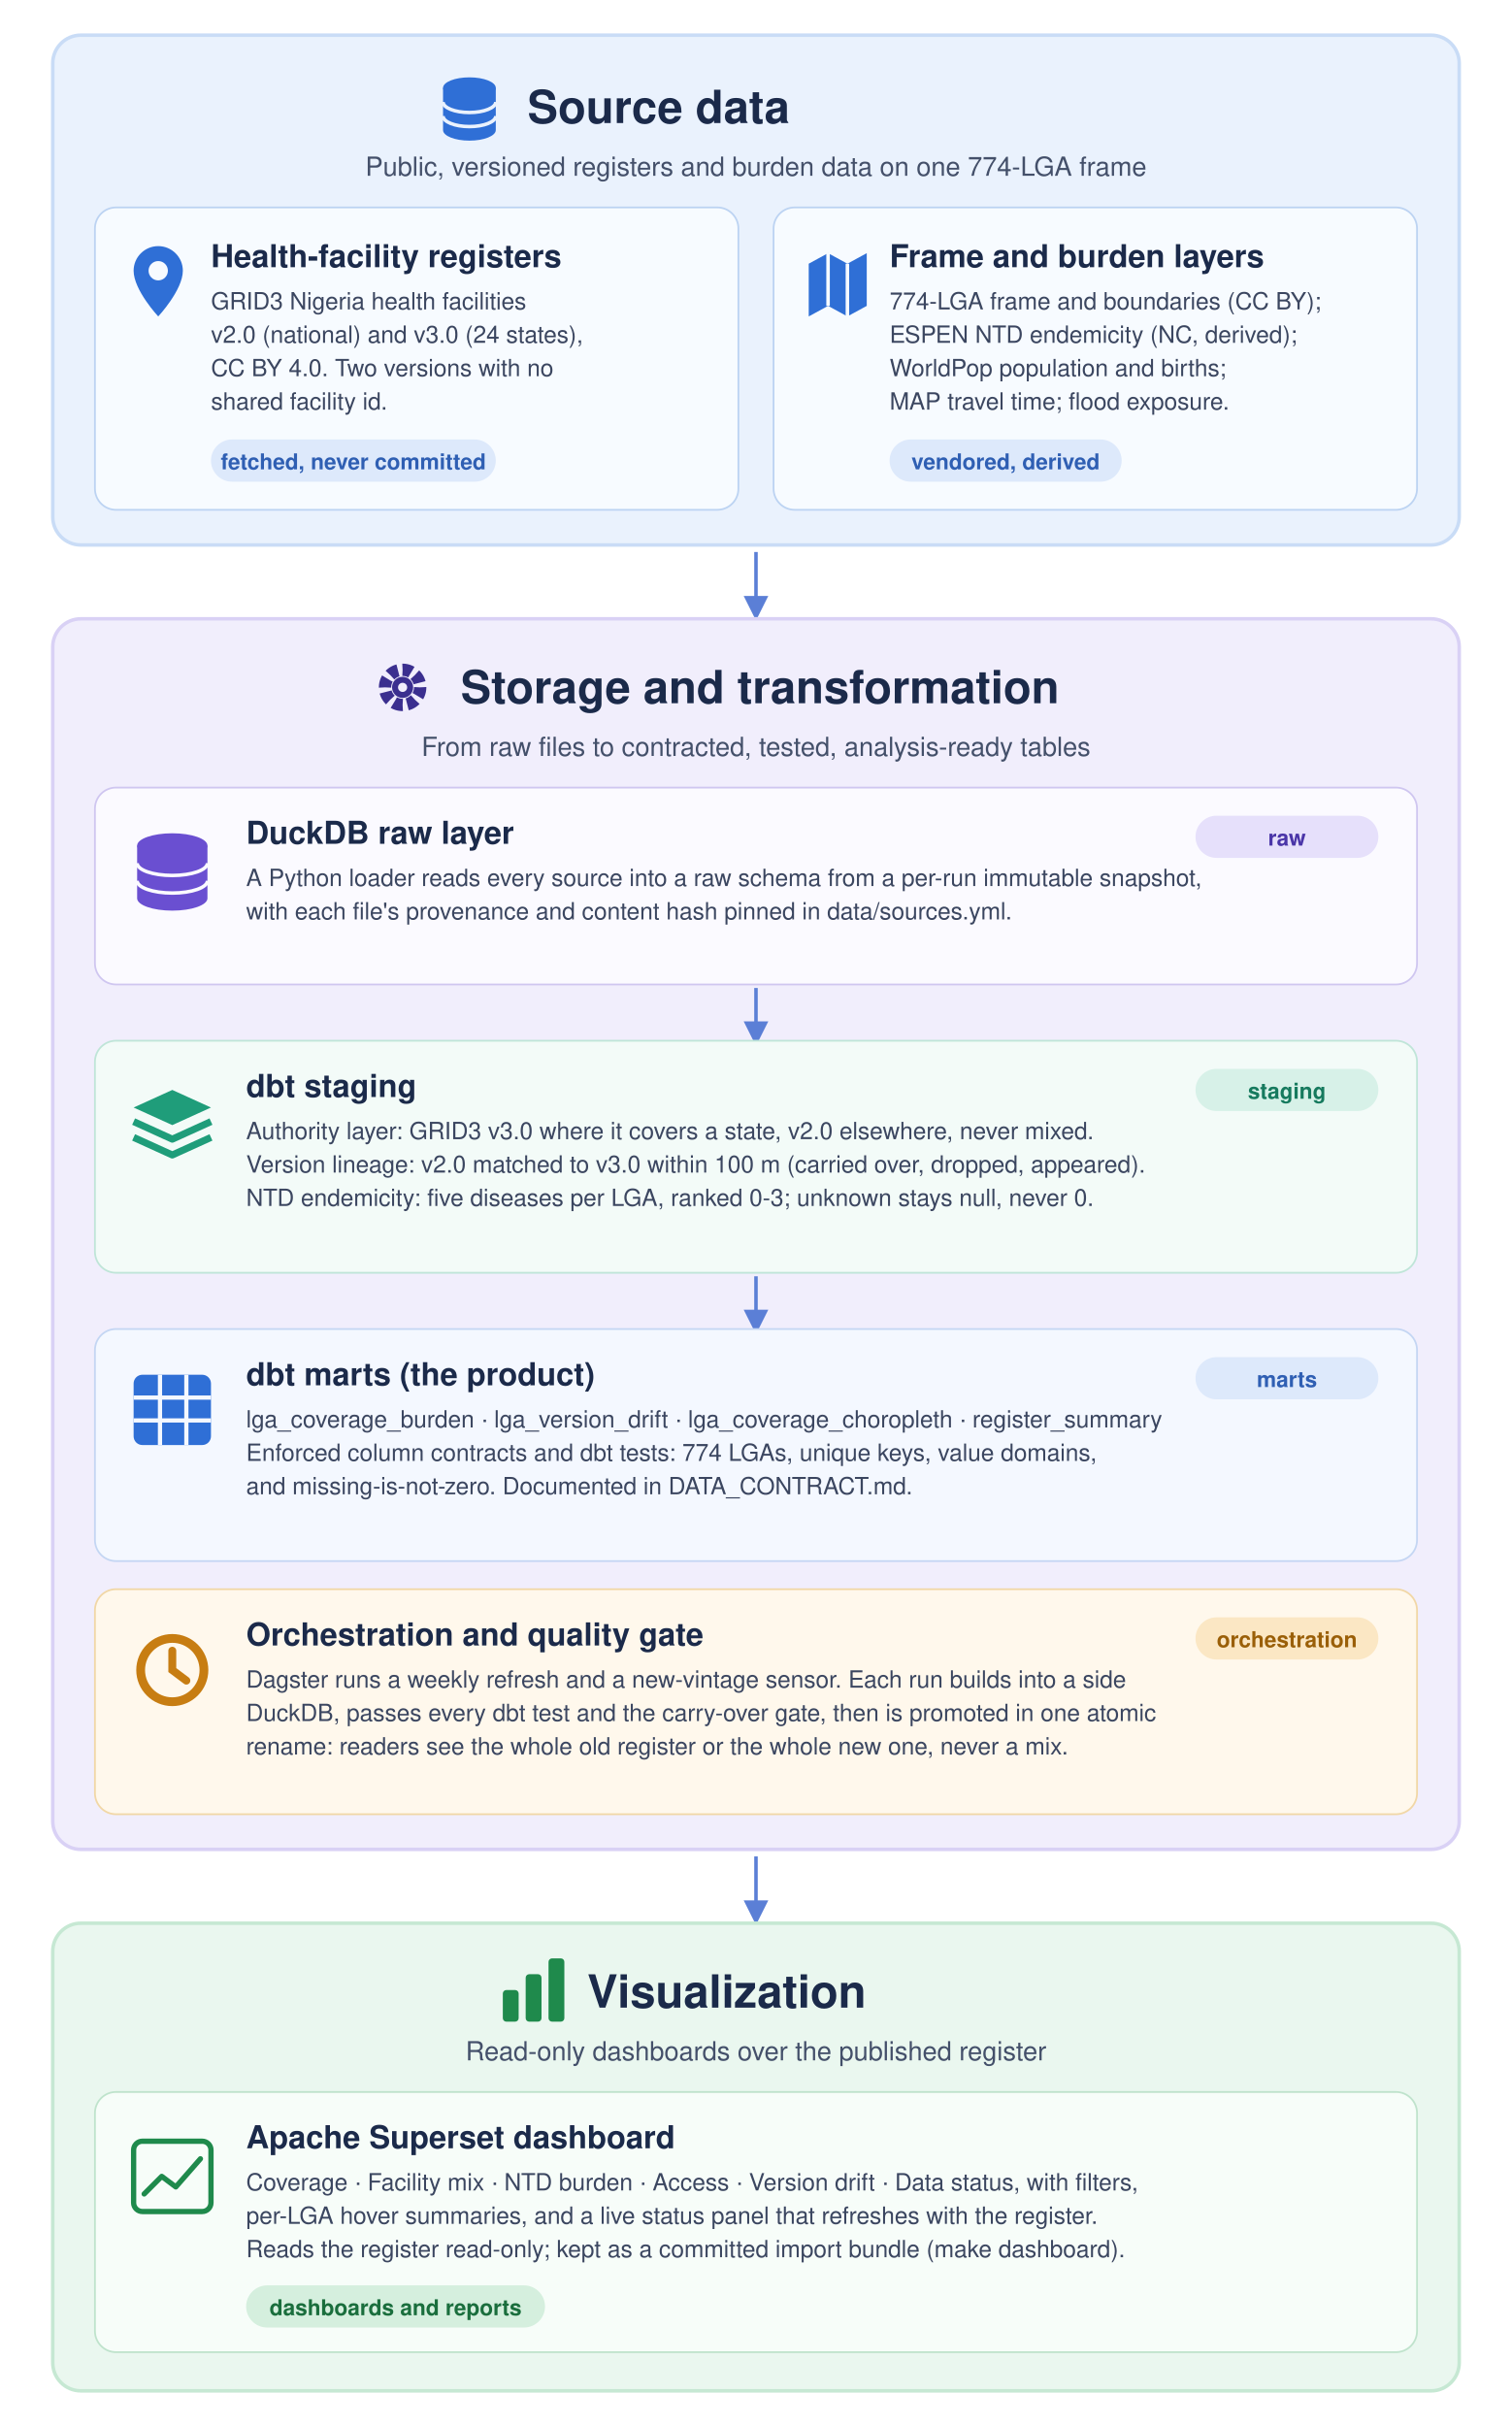
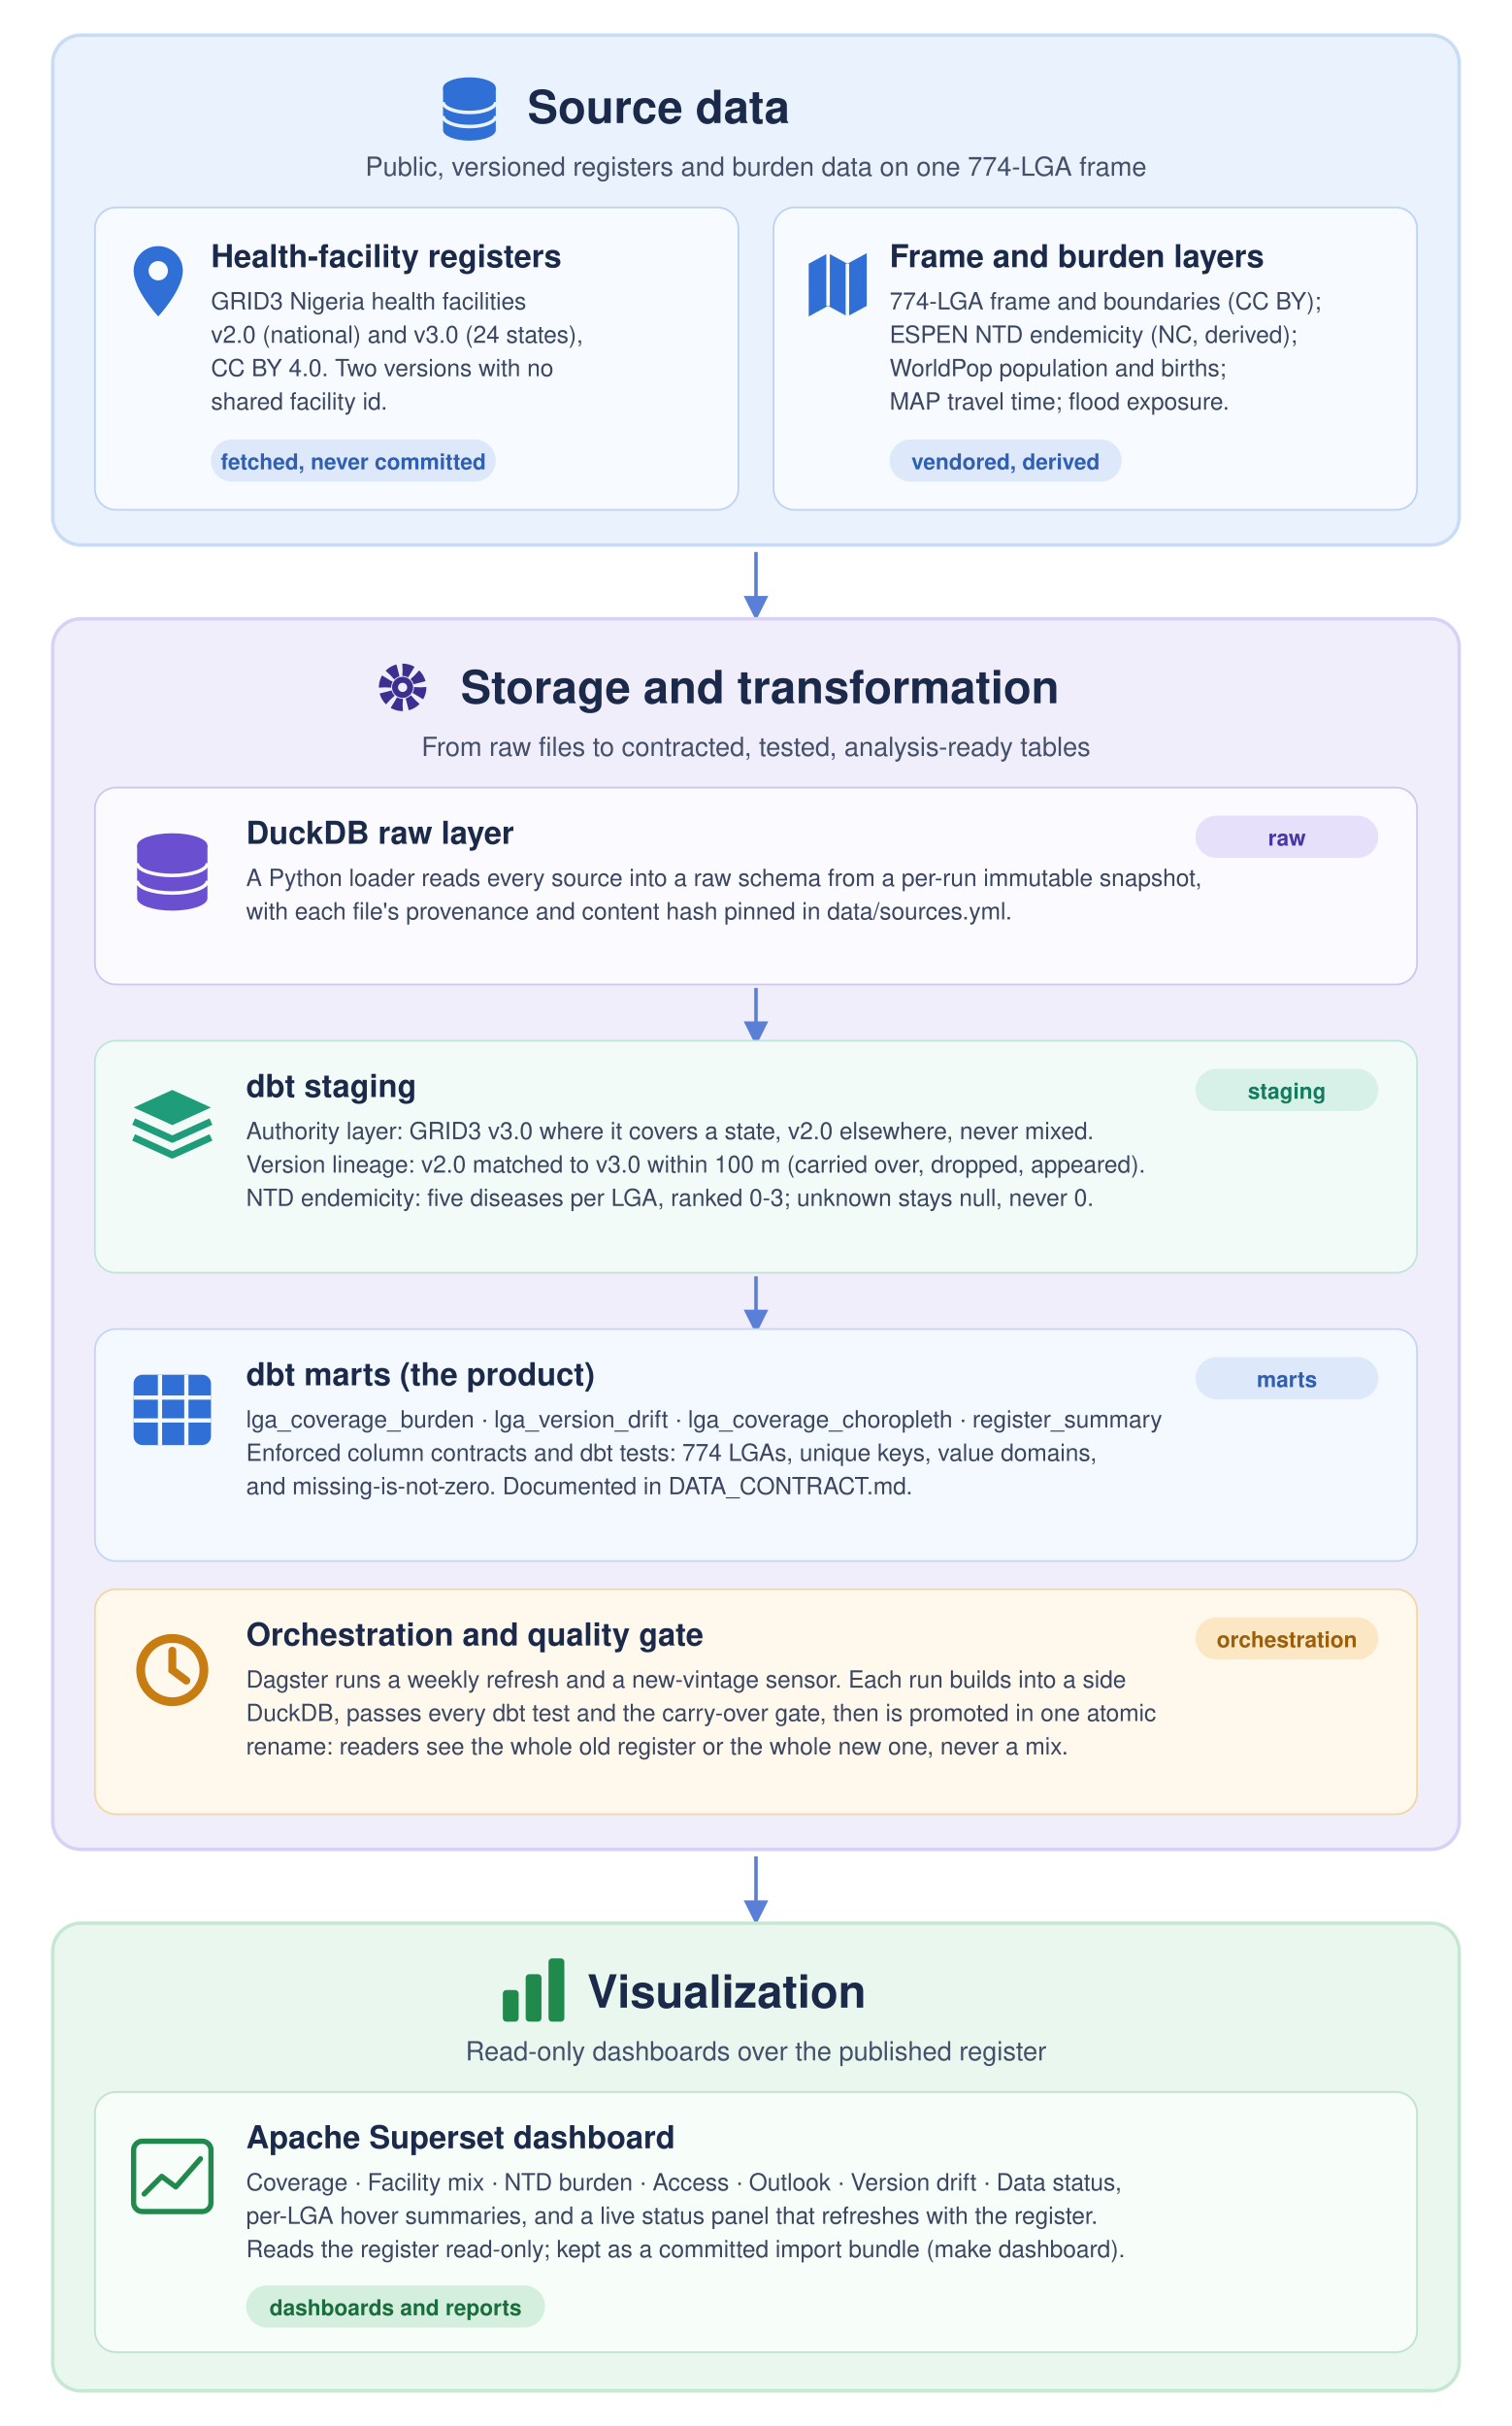
<svg xmlns="http://www.w3.org/2000/svg" viewBox="0 0 860 1380" width="860" height="1380" role="img" aria-labelledby="title desc" font-family="'Segoe UI', Helvetica, Arial, sans-serif">
  <defs>
    <marker id="arrow" viewBox="0 0 10 10" refX="5" refY="5" markerWidth="7" markerHeight="7" orient="auto-start-reverse">
      <path d="M0,0 L10,5 L0,10 z" fill="#5b7fd6" />
    </marker>
    <style>
      .h1 { font-size: 26px; font-weight: 700; fill: #1b2a4a; }
      .sub { font-size: 15px; fill: #44506a; }
      .ct { font-size: 18px; font-weight: 700; fill: #1b2a4a; }
      .cb { font-size: 13.5px; fill: #3b4660; }
      .tag { font-size: 12.5px; font-weight: 600; }
      .flow { stroke: #5b7fd6; stroke-width: 2; fill: none; marker-end: url(#arrow); }
    </style>
  </defs>
  <rect width="860" height="1380" fill="#ffffff" />
  <rect x="30" y="20" width="800" height="290" rx="16" fill="#eaf2fd" stroke="#c9dcf6" stroke-width="2" />
  <g transform="translate(250,44)">
    <ellipse cx="17" cy="6" rx="15" ry="6" fill="#2f6fd6" />
    <path d="M2,6 v24 a15,6 0 0 0 30,0 v-24" fill="#2f6fd6" />
    <path d="M2,14 a15,6 0 0 0 30,0 M2,22 a15,6 0 0 0 30,0" fill="none" stroke="#eaf2fd" stroke-width="2" />
  </g>
  <text x="300" y="70" class="h1">Source data</text>
  <text x="430" y="100" class="sub" text-anchor="middle">Public, versioned registers and burden data on one 774-LGA frame</text>
  <rect x="54" y="118" width="366" height="172" rx="12" fill="#f7fbff" stroke="#bcd3f2" />
  <g transform="translate(72,140)">
    <path d="M18,0 a14,14 0 0 1 14,14 c0,11 -14,26 -14,26 c0,0 -14,-15 -14,-26 a14,14 0 0 1 14,-14 z" fill="#2f6fd6" />
    <circle cx="18" cy="14" r="5.5" fill="#f7fbff" />
  </g>
  <text x="120" y="152" class="ct">Health-facility registers</text>
  <text class="cb">
    <tspan x="120" y="176">GRID3 Nigeria health facilities</tspan>
    <tspan x="120" y="195">v2.0 (national) and v3.0 (24 states),</tspan>
    <tspan x="120" y="214">CC BY 4.0. Two versions with no</tspan>
    <tspan x="120" y="233">shared facility id.</tspan>
  </text>
  <rect x="120" y="250" width="162" height="24" rx="12" fill="#dde9fb" />
  <text x="201" y="267" class="tag" fill="#2f5fb3" text-anchor="middle">fetched, never committed</text>
  <rect x="440" y="118" width="366" height="172" rx="12" fill="#f7fbff" stroke="#bcd3f2" />
  <g transform="translate(458,142)">
    <path d="M2,8 L13,2 L24,8 L35,2 L35,32 L24,38 L13,32 L2,38 z" fill="#2f6fd6" />
    <path d="M13,2 V32 M24,8 V38" stroke="#f7fbff" stroke-width="2" />
  </g>
  <text x="506" y="152" class="ct">Frame and burden layers</text>
  <text class="cb">
    <tspan x="506" y="176">774-LGA frame and boundaries (CC BY);</tspan>
    <tspan x="506" y="195">ESPEN NTD endemicity (NC, derived);</tspan>
    <tspan x="506" y="214">WorldPop population and births;</tspan>
    <tspan x="506" y="233">MAP travel time; flood exposure.</tspan>
  </text>
  <rect x="506" y="250" width="132" height="24" rx="12" fill="#dde9fb" />
  <text x="572" y="267" class="tag" fill="#2f5fb3" text-anchor="middle">vendored, derived</text>
  <path d="M430,314 V346" class="flow" />
  <rect x="30" y="352" width="800" height="700" rx="16" fill="#f1eefc" stroke="#d9d1f5" stroke-width="2" />
  <g transform="translate(212,374)">
    <circle cx="17" cy="17" r="10" fill="none" stroke="#3b2f8f" stroke-width="7" stroke-dasharray="5.2 2.65" />
    <circle cx="17" cy="17" r="6" fill="#3b2f8f" />
    <circle cx="17" cy="17" r="2.6" fill="#f1eefc" />
  </g>
  <text x="262" y="400" class="h1">Storage and transformation</text>
  <text x="430" y="430" class="sub" text-anchor="middle">From raw files to contracted, tested, analysis-ready tables</text>
  <rect x="54" y="448" width="752" height="112" rx="12" fill="#fbfaff" stroke="#cfc6f0" />
  <g transform="translate(76,474)">
    <ellipse cx="22" cy="7" rx="20" ry="7" fill="#6a4fd1" />
    <path d="M2,7 v30 a20,7 0 0 0 40,0 v-30" fill="#6a4fd1" />
    <path d="M2,17 a20,7 0 0 0 40,0 M2,27 a20,7 0 0 0 40,0" fill="none" stroke="#fbfaff" stroke-width="2" />
  </g>
  <text x="140" y="480" class="ct">DuckDB raw layer</text>
  <text class="cb">
    <tspan x="140" y="504">A Python loader reads every source into a raw schema from a per-run immutable snapshot,</tspan>
    <tspan x="140" y="523">with each file's provenance and content hash pinned in data/sources.yml.</tspan>
  </text>
  <rect x="680" y="464" width="104" height="24" rx="12" fill="#e6e0fb" />
  <text x="732" y="481" class="tag" fill="#4a35a8" text-anchor="middle">raw</text>
  <path d="M430,562 V588" class="flow" />
  <rect x="54" y="592" width="752" height="132" rx="12" fill="#f3fbf8" stroke="#bfe5d8" />
  <g transform="translate(76,620)">
    <path d="M22,0 L44,10 L22,20 L0,10 z" fill="#1f9d7a" />
    <path d="M0,18 L22,28 L44,18" fill="none" stroke="#1f9d7a" stroke-width="4" stroke-linejoin="round" />
    <path d="M0,27 L22,37 L44,27" fill="none" stroke="#1f9d7a" stroke-width="4" stroke-linejoin="round" />
  </g>
  <text x="140" y="624" class="ct">dbt staging</text>
  <text class="cb">
    <tspan x="140" y="648">Authority layer: GRID3 v3.0 where it covers a state, v2.0 elsewhere, never mixed.</tspan>
    <tspan x="140" y="667">Version lineage: v2.0 matched to v3.0 within 100 m (carried over, dropped, appeared).</tspan>
    <tspan x="140" y="686">NTD endemicity: five diseases per LGA, ranked 0-3; unknown stays null, never 0.</tspan>
  </text>
  <rect x="680" y="608" width="104" height="24" rx="12" fill="#d7f1e8" />
  <text x="732" y="625" class="tag" fill="#167a5e" text-anchor="middle">staging</text>
  <path d="M430,726 V752" class="flow" />
  <rect x="54" y="756" width="752" height="132" rx="12" fill="#f4f8ff" stroke="#c4d6f3" />
  <g transform="translate(76,782)">
    <rect x="0" y="0" width="44" height="40" rx="5" fill="#2f6fd6" />
    <path d="M0,13 H44 M0,26 H44 M15,0 V40 M30,0 V40" stroke="#f4f8ff" stroke-width="2.4" />
  </g>
  <text x="140" y="788" class="ct">dbt marts (the product)</text>
  <text class="cb">
    <tspan x="140" y="812">lga_coverage_burden · lga_version_drift · lga_coverage_choropleth · register_summary</tspan>
    <tspan x="140" y="831">Enforced column contracts and dbt tests: 774 LGAs, unique keys, value domains,</tspan>
    <tspan x="140" y="850">and missing-is-not-zero. Documented in DATA_CONTRACT.md.</tspan>
  </text>
  <rect x="680" y="772" width="104" height="24" rx="12" fill="#dde9fb" />
  <text x="732" y="789" class="tag" fill="#2f5fb3" text-anchor="middle">marts</text>
  <rect x="54" y="904" width="752" height="128" rx="12" fill="#fff8ec" stroke="#f1d7a6" />
  <g transform="translate(76,930)">
    <circle cx="22" cy="20" r="18" fill="none" stroke="#c77d12" stroke-width="5" />
    <path d="M22,9 V20 L30,26" fill="none" stroke="#c77d12" stroke-width="4.5" stroke-linecap="round" />
  </g>
  <text x="140" y="936" class="ct">Orchestration and quality gate</text>
  <text class="cb">
    <tspan x="140" y="960">Dagster runs a weekly refresh and a new-vintage sensor. Each run builds into a side</tspan>
    <tspan x="140" y="979">DuckDB, passes every dbt test and the carry-over gate, then is promoted in one atomic</tspan>
    <tspan x="140" y="998">rename: readers see the whole old register or the whole new one, never a mix.</tspan>
  </text>
  <rect x="680" y="920" width="104" height="24" rx="12" fill="#fbe7c4" />
  <text x="732" y="937" class="tag" fill="#9a5f08" text-anchor="middle">orchestration</text>
  <path d="M430,1056 V1088" class="flow" />
  <rect x="30" y="1094" width="800" height="266" rx="16" fill="#eaf7ef" stroke="#c6e8d3" stroke-width="2" />
  <g transform="translate(286,1114)">
    <rect x="0" y="18" width="9" height="18" rx="2" fill="#1f8a4c" />
    <rect x="13" y="9" width="9" height="27" rx="2" fill="#1f8a4c" />
    <rect x="26" y="0" width="9" height="36" rx="2" fill="#1f8a4c" />
  </g>
  <text x="334" y="1142" class="h1">Visualization</text>
  <text x="430" y="1172" class="sub" text-anchor="middle">Read-only dashboards over the published register</text>
  <rect x="54" y="1190" width="752" height="148" rx="12" fill="#f7fdf9" stroke="#bfe3cc" />
  <g transform="translate(76,1218)">
    <rect x="0" y="0" width="44" height="40" rx="5" fill="none" stroke="#1f8a4c" stroke-width="3" />
    <path d="M6,30 L16,20 L24,26 L38,10" fill="none" stroke="#1f8a4c" stroke-width="3" stroke-linecap="round" stroke-linejoin="round" />
  </g>
  <text x="140" y="1222" class="ct">Apache Superset dashboard</text>
  <text class="cb">
-     <tspan x="140" y="1246">Coverage · Facility mix · NTD burden · Access · Version drift · Data status, with filters,</tspan>
+     <tspan x="140" y="1246">Coverage · Facility mix · NTD burden · Access · Outlook · Version drift · Data status,</tspan>
    <tspan x="140" y="1265">per-LGA hover summaries, and a live status panel that refreshes with the register.</tspan>
    <tspan x="140" y="1284">Reads the register read-only; kept as a committed import bundle (make dashboard).</tspan>
  </text>
  <rect x="140" y="1300" width="170" height="24" rx="12" fill="#d5efde" />
  <text x="225" y="1317" class="tag" fill="#1a6e3d" text-anchor="middle">dashboards and reports</text>
</svg>
